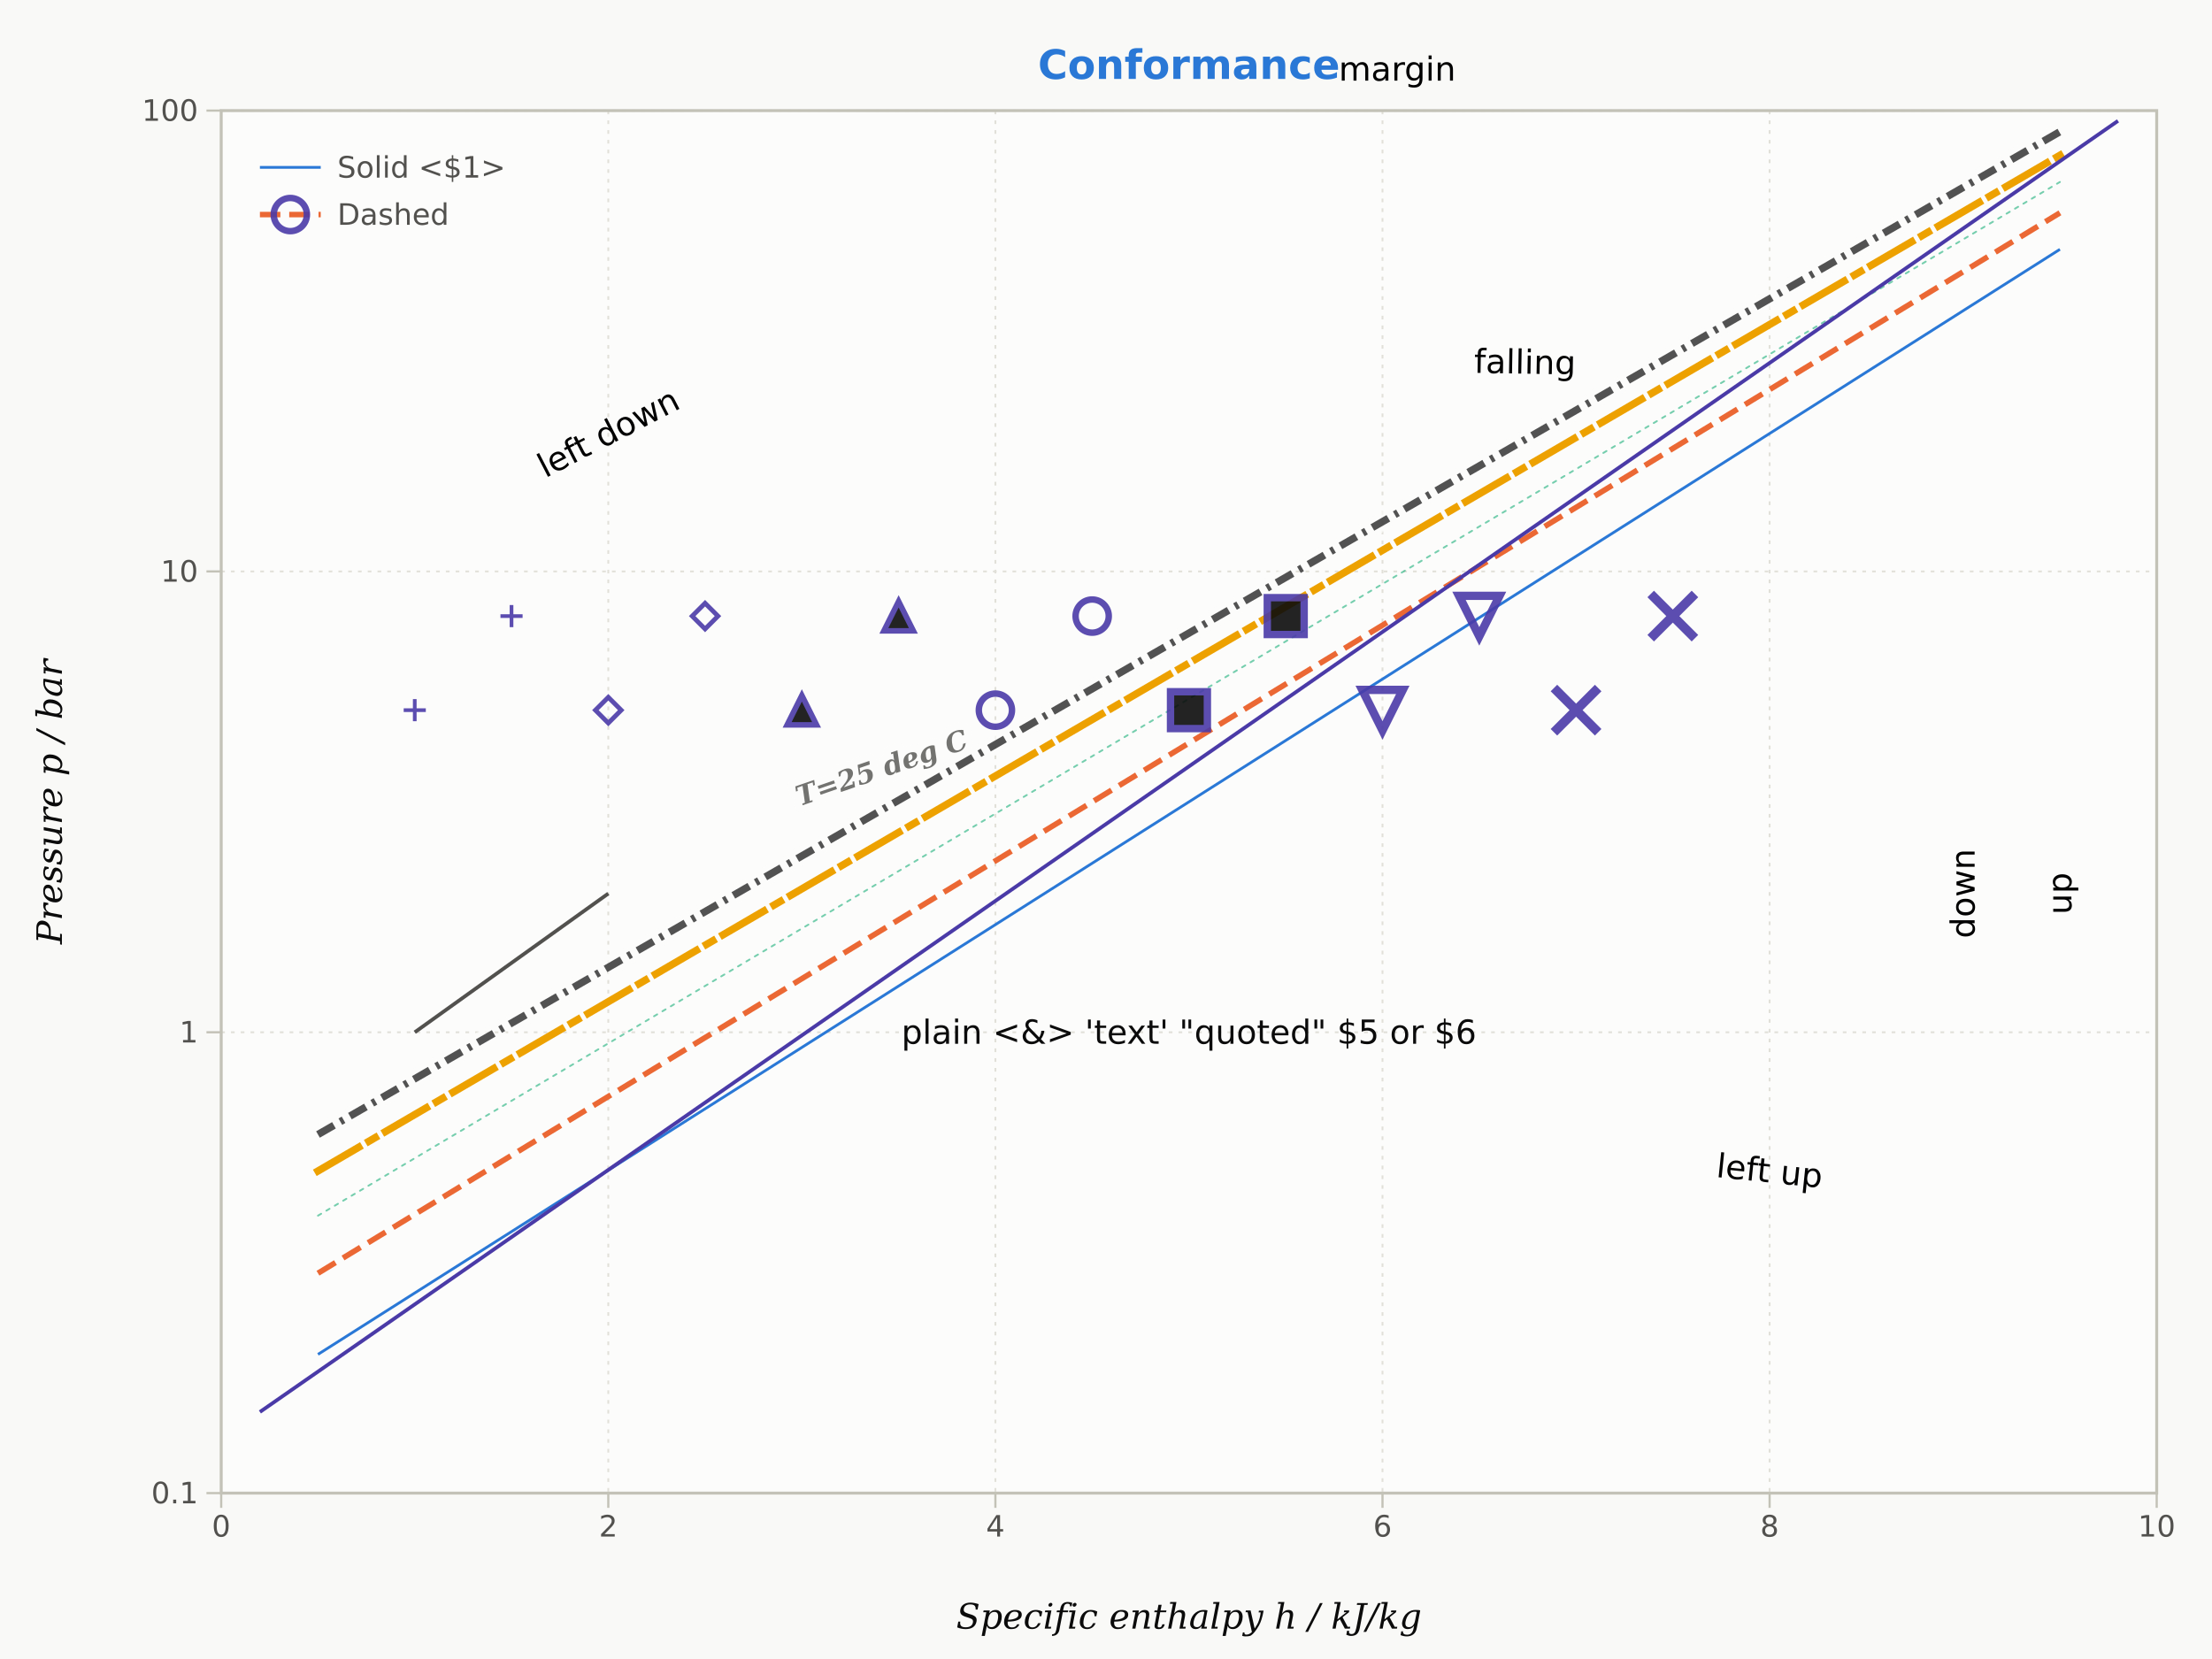
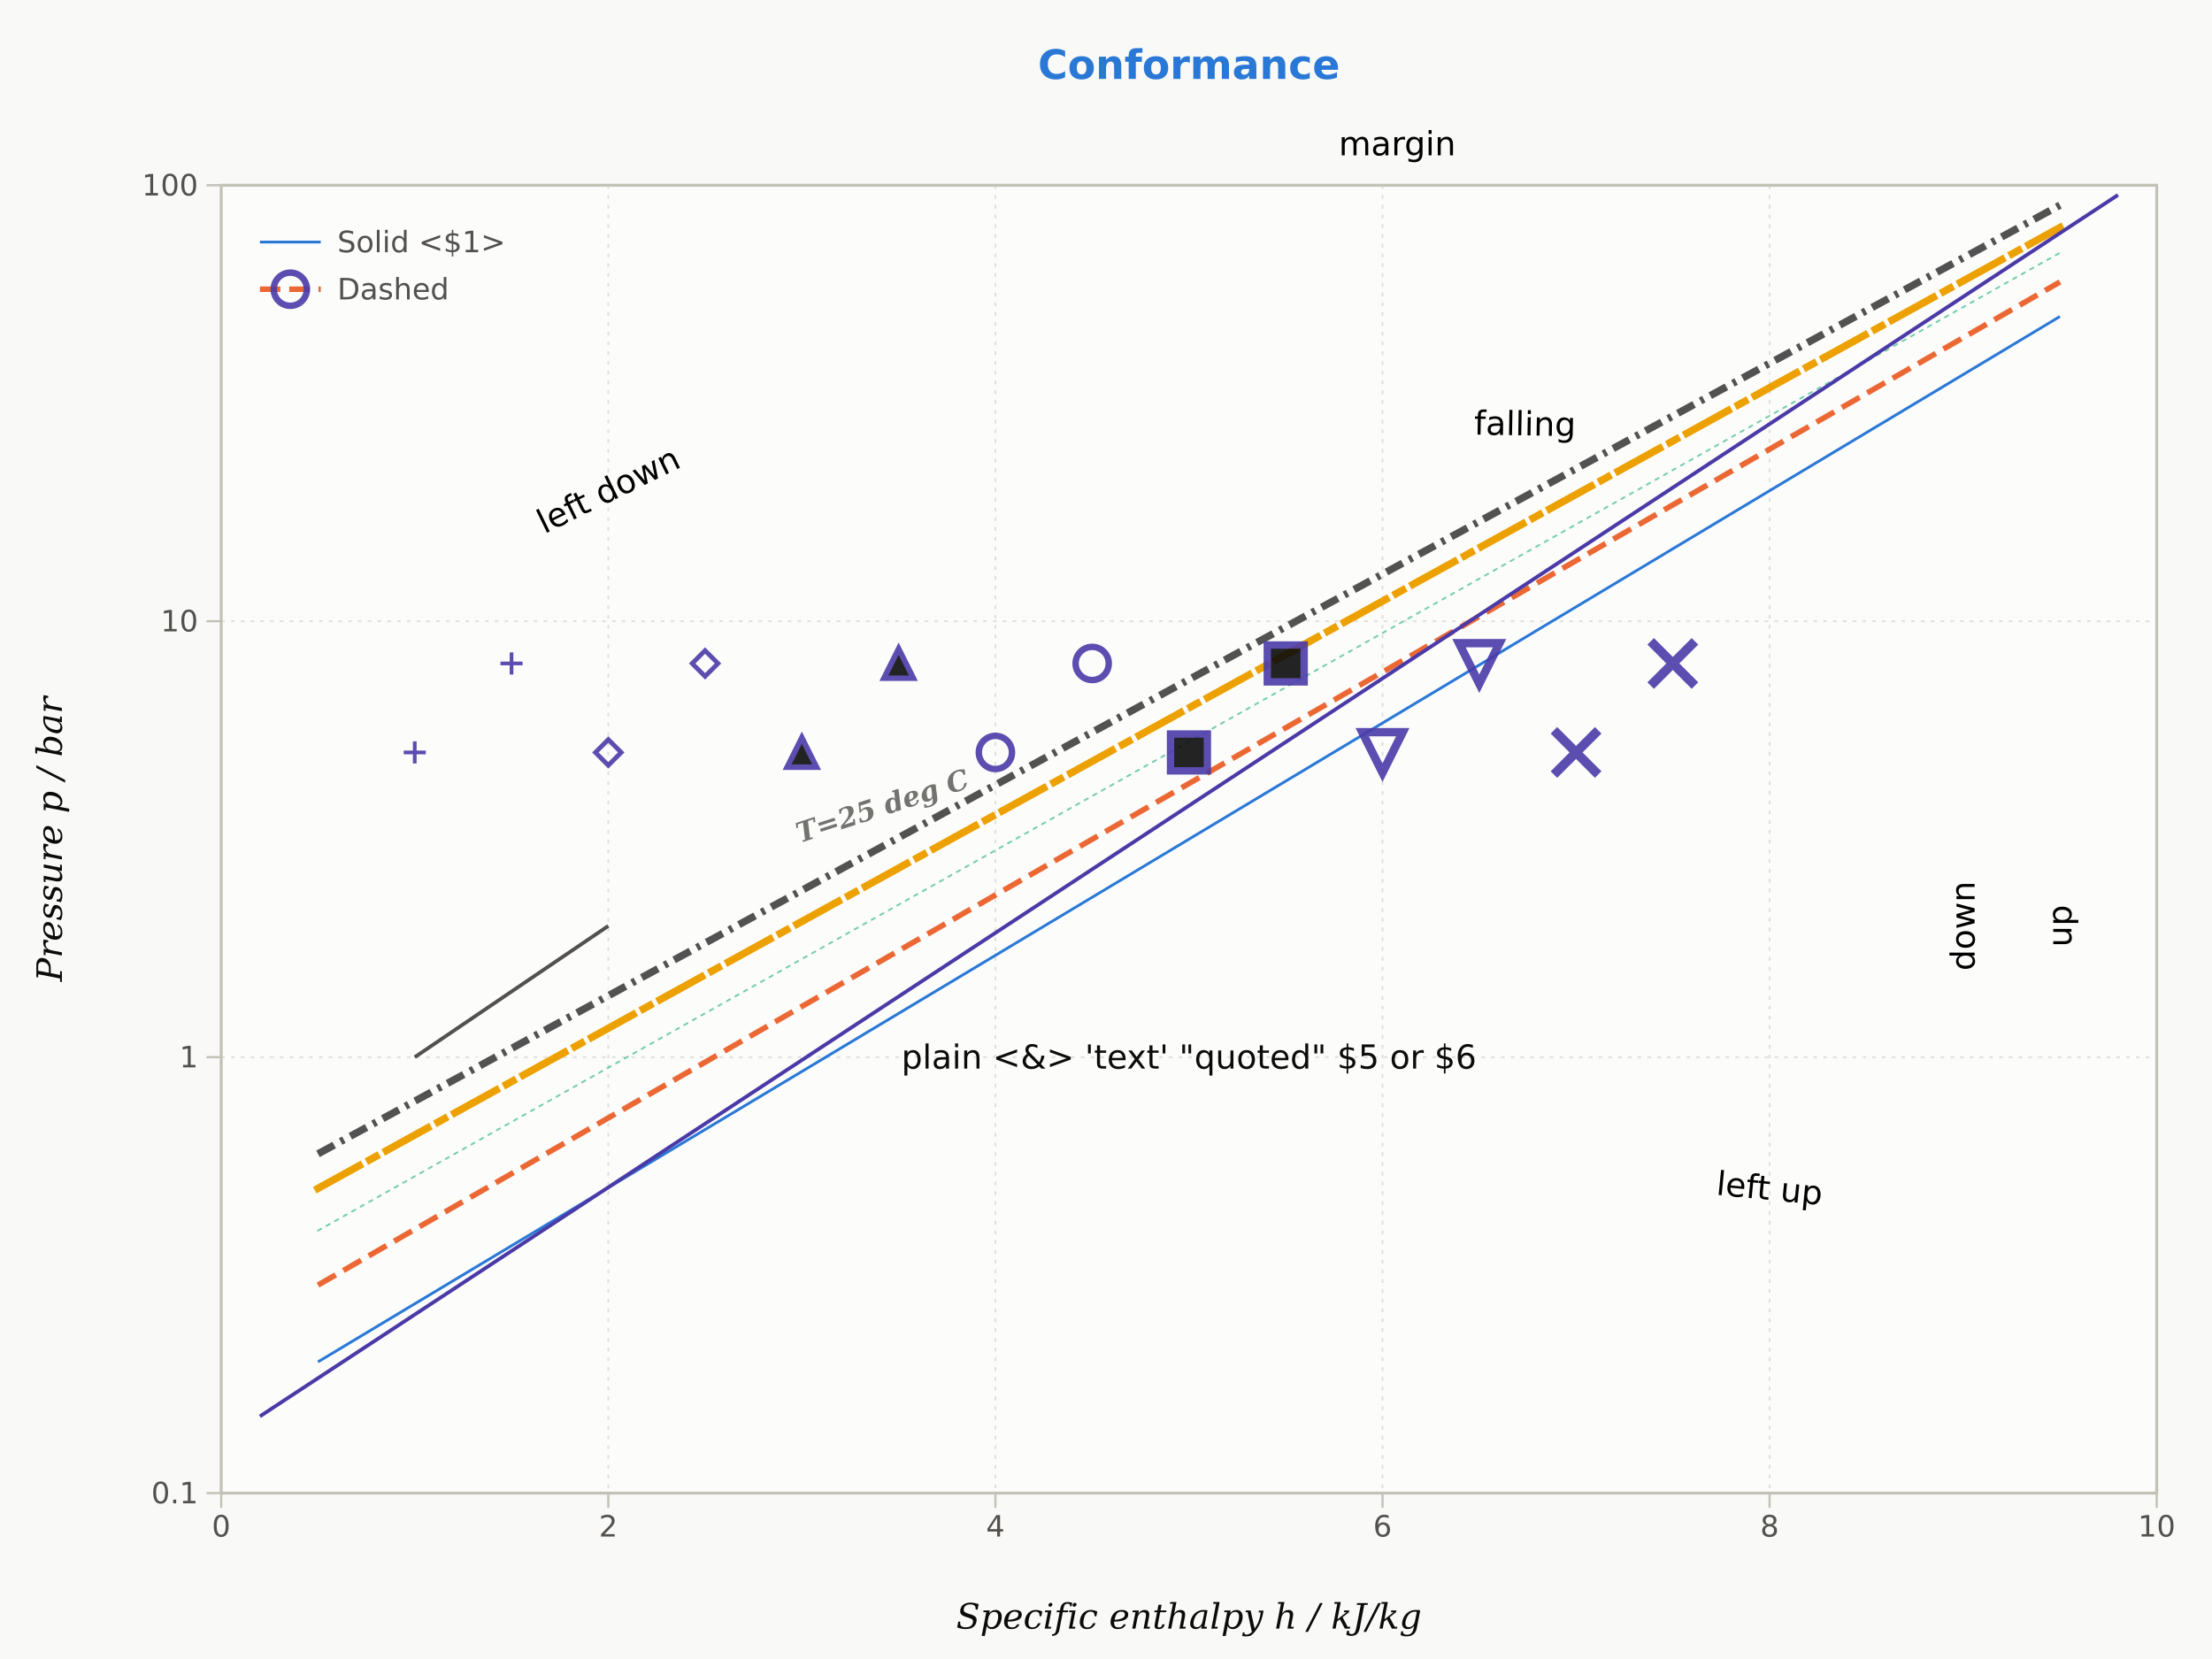
<svg xmlns="http://www.w3.org/2000/svg" width="800" height="600" viewBox="0 0 800 600" data-x-log="0" data-y-log="1" data-x-limits="0.0 10.0" data-y-limits="0.1 100.0">
  <rect class="cp-figure" width="100%" height="100%" fill="#f9f9f7" />
  <defs>
    <clipPath id="coolplot-plot-area">
-       <rect x="80" y="40" width="700" height="500" />
+       <rect x="80" y="67" width="700" height="473" />
    </clipPath>
  </defs>
-   <rect class="cp-background" x="80" y="40" width="700" height="500" fill="#fcfcfb" />
-   <line class="cp-grid-major" x1="80" y1="40" x2="80" y2="540" fill="none" stroke="#e1e0d9" stroke-width="0.667" stroke-opacity="1" stroke-linecap="butt" stroke-linejoin="round" stroke-dasharray="1.333,2.2" />
-   <line class="cp-grid-major" x1="220" y1="40" x2="220" y2="540" fill="none" stroke="#e1e0d9" stroke-width="0.667" stroke-opacity="1" stroke-linecap="butt" stroke-linejoin="round" stroke-dasharray="1.333,2.2" />
-   <line class="cp-grid-major" x1="360" y1="40" x2="360" y2="540" fill="none" stroke="#e1e0d9" stroke-width="0.667" stroke-opacity="1" stroke-linecap="butt" stroke-linejoin="round" stroke-dasharray="1.333,2.2" />
-   <line class="cp-grid-major" x1="500" y1="40" x2="500" y2="540" fill="none" stroke="#e1e0d9" stroke-width="0.667" stroke-opacity="1" stroke-linecap="butt" stroke-linejoin="round" stroke-dasharray="1.333,2.2" />
-   <line class="cp-grid-major" x1="640" y1="40" x2="640" y2="540" fill="none" stroke="#e1e0d9" stroke-width="0.667" stroke-opacity="1" stroke-linecap="butt" stroke-linejoin="round" stroke-dasharray="1.333,2.2" />
-   <line class="cp-grid-major" x1="780" y1="40" x2="780" y2="540" fill="none" stroke="#e1e0d9" stroke-width="0.667" stroke-opacity="1" stroke-linecap="butt" stroke-linejoin="round" stroke-dasharray="1.333,2.2" />
+   <rect class="cp-background" x="80" y="67" width="700" height="473" fill="#fcfcfb" />
+   <line class="cp-grid-major" x1="80" y1="67" x2="80" y2="540" fill="none" stroke="#e1e0d9" stroke-width="0.667" stroke-opacity="1" stroke-linecap="butt" stroke-linejoin="round" stroke-dasharray="1.333,2.2" />
+   <line class="cp-grid-major" x1="220" y1="67" x2="220" y2="540" fill="none" stroke="#e1e0d9" stroke-width="0.667" stroke-opacity="1" stroke-linecap="butt" stroke-linejoin="round" stroke-dasharray="1.333,2.2" />
+   <line class="cp-grid-major" x1="360" y1="67" x2="360" y2="540" fill="none" stroke="#e1e0d9" stroke-width="0.667" stroke-opacity="1" stroke-linecap="butt" stroke-linejoin="round" stroke-dasharray="1.333,2.2" />
+   <line class="cp-grid-major" x1="500" y1="67" x2="500" y2="540" fill="none" stroke="#e1e0d9" stroke-width="0.667" stroke-opacity="1" stroke-linecap="butt" stroke-linejoin="round" stroke-dasharray="1.333,2.2" />
+   <line class="cp-grid-major" x1="640" y1="67" x2="640" y2="540" fill="none" stroke="#e1e0d9" stroke-width="0.667" stroke-opacity="1" stroke-linecap="butt" stroke-linejoin="round" stroke-dasharray="1.333,2.2" />
+   <line class="cp-grid-major" x1="780" y1="67" x2="780" y2="540" fill="none" stroke="#e1e0d9" stroke-width="0.667" stroke-opacity="1" stroke-linecap="butt" stroke-linejoin="round" stroke-dasharray="1.333,2.2" />
  <line class="cp-grid-major" x1="80" y1="540" x2="780" y2="540" fill="none" stroke="#e1e0d9" stroke-width="0.667" stroke-opacity="1" stroke-linecap="butt" stroke-linejoin="round" stroke-dasharray="1.333,2.2" />
-   <line class="cp-grid-major" x1="80" y1="373.333" x2="780" y2="373.333" fill="none" stroke="#e1e0d9" stroke-width="0.667" stroke-opacity="1" stroke-linecap="butt" stroke-linejoin="round" stroke-dasharray="1.333,2.2" />
-   <line class="cp-grid-major" x1="80" y1="206.667" x2="780" y2="206.667" fill="none" stroke="#e1e0d9" stroke-width="0.667" stroke-opacity="1" stroke-linecap="butt" stroke-linejoin="round" stroke-dasharray="1.333,2.2" />
-   <line class="cp-grid-major" x1="80" y1="40" x2="780" y2="40" fill="none" stroke="#e1e0d9" stroke-width="0.667" stroke-opacity="1" stroke-linecap="butt" stroke-linejoin="round" stroke-dasharray="1.333,2.2" />
+   <line class="cp-grid-major" x1="80" y1="382.333" x2="780" y2="382.333" fill="none" stroke="#e1e0d9" stroke-width="0.667" stroke-opacity="1" stroke-linecap="butt" stroke-linejoin="round" stroke-dasharray="1.333,2.2" />
+   <line class="cp-grid-major" x1="80" y1="224.667" x2="780" y2="224.667" fill="none" stroke="#e1e0d9" stroke-width="0.667" stroke-opacity="1" stroke-linecap="butt" stroke-linejoin="round" stroke-dasharray="1.333,2.2" />
+   <line class="cp-grid-major" x1="80" y1="67" x2="780" y2="67" fill="none" stroke="#e1e0d9" stroke-width="0.667" stroke-opacity="1" stroke-linecap="butt" stroke-linejoin="round" stroke-dasharray="1.333,2.2" />
  <g class="cp-items">
    <g data-item="line/solid" class="cp-item cp-role-isoline cp-group-lines" clip-path="url(#coolplot-plot-area)">
-       <path class="cp-stroke" d="M115,489.828L148.158,468.794L181.316,447.759L214.474,426.725L247.632,405.69L280.789,384.656L313.947,363.621L347.105,342.586L380.263,321.552L413.421,300.517L446.579,279.483L479.737,258.448L512.895,237.414L546.053,216.379L579.211,195.344L612.368,174.31L645.526,153.275L678.684,132.241L711.842,111.206L745,90.172" fill="none" stroke="#2a78d6" stroke-width="1" stroke-opacity="1" stroke-linecap="butt" stroke-linejoin="round" />
+       <path class="cp-stroke" d="M115,492.538L148.158,472.639L181.316,452.74L214.474,432.842L247.632,412.943L280.789,393.044L313.947,373.145L347.105,353.247L380.263,333.348L413.421,313.449L446.579,293.551L479.737,273.652L512.895,253.753L546.053,233.855L579.211,213.956L612.368,194.057L645.526,174.158L678.684,154.26L711.842,134.361L745,114.462" fill="none" stroke="#2a78d6" stroke-width="1" stroke-opacity="1" stroke-linecap="butt" stroke-linejoin="round" />
    </g>
    <g data-item="line/dashed" class="cp-item cp-role-isoline cp-group-lines" clip-path="url(#coolplot-plot-area)">
-       <path class="cp-stroke" d="M115,460.48L148.158,440.295L181.316,420.111L214.474,399.926L247.632,379.742L280.789,359.557L313.947,339.373L347.105,319.188L380.263,299.004L413.421,278.82L446.579,258.635L479.737,238.451L512.895,218.266L546.053,198.082L579.211,177.897L612.368,157.713L645.526,137.528L678.684,117.344L711.842,97.159L745,76.975" fill="none" stroke="#eb6834" stroke-width="2" stroke-opacity="1" stroke-linecap="butt" stroke-linejoin="round" stroke-dasharray="7.4,3.2" />
+       <path class="cp-stroke" d="M115,464.774L148.158,445.679L181.316,426.585L214.474,407.49L247.632,388.396L280.789,369.301L313.947,350.207L347.105,331.112L380.263,312.018L413.421,292.923L446.579,273.829L479.737,254.734L512.895,235.64L546.053,216.545L579.211,197.451L612.368,178.356L645.526,159.262L678.684,140.167L711.842,121.073L745,101.978" fill="none" stroke="#eb6834" stroke-width="2" stroke-opacity="1" stroke-linecap="butt" stroke-linejoin="round" stroke-dasharray="7.4,3.2" />
    </g>
    <g data-item="line/dotted" class="cp-item cp-role-isoline cp-group-lines" clip-path="url(#coolplot-plot-area)">
-       <path class="cp-stroke" d="M115,439.657L148.158,419.981L181.316,400.305L214.474,380.629L247.632,360.954L280.789,341.278L313.947,321.602L347.105,301.926L380.263,282.25L413.421,262.575L446.579,242.899L479.737,223.223L512.895,203.547L546.053,183.872L579.211,164.196L612.368,144.52L645.526,124.844L678.684,105.169L711.842,85.493L745,65.817" fill="none" stroke="#1baf7a" stroke-width="0.667" stroke-opacity="0.6" stroke-linecap="round" stroke-linejoin="round" stroke-dasharray="1.333,2.2" />
+       <path class="cp-stroke" d="M115,445.075L148.158,426.462L181.316,407.849L214.474,389.235L247.632,370.622L280.789,352.009L313.947,333.396L347.105,314.782L380.263,296.169L413.421,277.556L446.579,258.942L479.737,240.329L512.895,221.716L546.053,203.103L579.211,184.489L612.368,165.876L645.526,147.263L678.684,128.649L711.842,110.036L745,91.423" fill="none" stroke="#1baf7a" stroke-width="0.667" stroke-opacity="0.6" stroke-linecap="round" stroke-linejoin="round" stroke-dasharray="1.333,2.2" />
    </g>
    <g data-item="line/dashdot" class="cp-item cp-role-isoline cp-group-lines" clip-path="url(#coolplot-plot-area)">
-       <path class="cp-stroke" d="M115,423.505L148.158,404.171L181.316,384.836L214.474,365.502L247.632,346.167L280.789,326.833L313.947,307.499L347.105,288.164L380.263,268.83L413.421,249.496L446.579,230.161L479.737,210.827L512.895,191.492L546.053,172.158L579.211,152.824L612.368,133.489L645.526,114.155L678.684,94.82L711.842,75.486L745,56.152" fill="none" stroke="#eda100" stroke-width="2.667" stroke-opacity="1" stroke-linecap="square" stroke-linejoin="bevel" stroke-dasharray="17.067,4.267,2.667,4.267" />
+       <path class="cp-stroke" d="M115,429.796L148.158,411.505L181.316,393.215L214.474,374.925L247.632,356.634L280.789,338.344L313.947,320.054L347.105,301.763L380.263,283.473L413.421,265.183L446.579,246.892L479.737,228.602L512.895,210.312L546.053,192.021L579.211,173.731L612.368,155.441L645.526,137.15L678.684,118.86L711.842,100.57L745,82.279" fill="none" stroke="#eda100" stroke-width="2.667" stroke-opacity="1" stroke-linecap="square" stroke-linejoin="bevel" stroke-dasharray="17.067,4.267,2.667,4.267" />
    </g>
    <g data-item="line/custom" class="cp-item cp-role-process cp-group-lines" clip-path="url(#coolplot-plot-area)">
-       <path class="cp-casing" d="M115,410.308L148.158,391.22L181.316,372.131L214.474,353.043L247.632,333.954L280.789,314.866L313.947,295.777L347.105,276.688L380.263,257.6L413.421,238.511L446.579,219.423L479.737,200.334L512.895,181.246L546.053,162.157L579.211,143.069L612.368,123.98L645.526,104.892L678.684,85.803L711.842,66.715L745,47.626" fill="none" stroke="#fcfcfb" stroke-width="6.667" stroke-opacity="0.7" stroke-linecap="butt" stroke-linejoin="round" stroke-dasharray="6.667,2.667,1.333,2.667" />
-       <path class="cp-stroke" d="M115,410.308L148.158,391.22L181.316,372.131L214.474,353.043L247.632,333.954L280.789,314.866L313.947,295.777L347.105,276.688L380.263,257.6L413.421,238.511L446.579,219.423L479.737,200.334L512.895,181.246L546.053,162.157L579.211,143.069L612.368,123.98L645.526,104.892L678.684,85.803L711.842,66.715L745,47.626" fill="none" stroke="#0b0b0b" stroke-width="2.667" stroke-opacity="0.7" stroke-linecap="butt" stroke-linejoin="round" stroke-dasharray="6.667,2.667,1.333,2.667" />
+       <path class="cp-casing" d="M115,417.311L148.158,399.254L181.316,381.196L214.474,363.138L247.632,345.081L280.789,327.023L313.947,308.965L347.105,290.907L380.263,272.85L413.421,254.792L446.579,236.734L479.737,218.676L512.895,200.619L546.053,182.561L579.211,164.503L612.368,146.445L645.526,128.388L678.684,110.33L711.842,92.272L745,74.214" fill="none" stroke="#fcfcfb" stroke-width="6.667" stroke-opacity="0.7" stroke-linecap="butt" stroke-linejoin="round" stroke-dasharray="6.667,2.667,1.333,2.667" />
+       <path class="cp-stroke" d="M115,417.311L148.158,399.254L181.316,381.196L214.474,363.138L247.632,345.081L280.789,327.023L313.947,308.965L347.105,290.907L380.263,272.85L413.421,254.792L446.579,236.734L479.737,218.676L512.895,200.619L546.053,182.561L579.211,164.503L612.368,146.445L645.526,128.388L678.684,110.33L711.842,92.272L745,74.214" fill="none" stroke="#0b0b0b" stroke-width="2.667" stroke-opacity="0.7" stroke-linecap="butt" stroke-linejoin="round" stroke-dasharray="6.667,2.667,1.333,2.667" />
    </g>
    <g data-item="line/empty" class="cp-item" clip-path="url(#coolplot-plot-area)">
      <path class="cp-stroke" d="" fill="none" stroke="#000000" stroke-width="1.333" stroke-opacity="1" stroke-linecap="butt" stroke-linejoin="round" />
    </g>
    <g data-item="line/all-missing" class="cp-item" clip-path="url(#coolplot-plot-area)">
      <path class="cp-stroke" d="" fill="none" stroke="#000000" stroke-width="1.333" stroke-opacity="1" stroke-linecap="butt" stroke-linejoin="round" />
    </g>
    <g data-item="line/gaps" class="cp-item cp-role-saturation" clip-path="url(#coolplot-plot-area)">
-       <path class="cp-stroke" d="M150,373.333L220,323.162M360,272.99M570,243.641" fill="none" stroke="#52514e" stroke-width="1.333" stroke-opacity="1" stroke-linecap="butt" stroke-linejoin="round" />
+       <path class="cp-stroke" d="M150,382.333L220,334.871M360,287.409M570,259.645" fill="none" stroke="#52514e" stroke-width="1.333" stroke-opacity="1" stroke-linecap="butt" stroke-linejoin="round" />
    </g>
    <g data-item="markers/+" class="cp-item cp-role-state_points cp-group-markers" clip-path="url(#coolplot-plot-area)" fill="none" stroke="#4a3aa7" stroke-width="1.333" opacity="0.9" data-shape="+" data-size-pt="6">
-       <path d="M146,256.838L154,256.838M150,252.838L150,260.838" />
-       <path d="M181,222.818L189,222.818M185,218.818L185,226.818" />
+       <path d="M146,272.129L154,272.129M150,268.129L150,276.129" />
+       <path d="M181,239.946L189,239.946M185,235.946L185,243.946" />
    </g>
    <g data-item="markers/D" class="cp-item cp-role-state_points cp-group-markers" clip-path="url(#coolplot-plot-area)" fill="none" stroke="#4a3aa7" stroke-width="1.667" opacity="0.9" data-shape="D" data-size-pt="7">
-       <path d="M220,252.172L224.667,256.838L220,261.505L215.333,256.838Z" />
-       <path d="M255,218.152L259.667,222.818L255,227.485L250.333,222.818Z" />
+       <path d="M220,267.462L224.667,272.129L220,276.796L215.333,272.129Z" />
+       <path d="M255,235.279L259.667,239.946L255,244.613L250.333,239.946Z" />
    </g>
    <g data-item="markers/^" class="cp-item cp-role-state_points cp-group-markers" clip-path="url(#coolplot-plot-area)" fill="#0b0b0b" stroke="#4a3aa7" stroke-width="2" opacity="0.9" data-shape="^" data-size-pt="8">
-       <path d="M290,251.505L295.333,262.172L284.667,262.172Z" />
-       <path d="M325,217.485L330.333,228.152L319.667,228.152Z" />
+       <path d="M290,266.796L295.333,277.462L284.667,277.462Z" />
+       <path d="M325,234.613L330.333,245.279L319.667,245.279Z" />
    </g>
    <g data-item="markers/o" class="cp-item cp-role-state_points cp-group-markers" clip-path="url(#coolplot-plot-area)" fill="none" stroke="#4a3aa7" stroke-width="2.333" opacity="0.9" data-shape="o" data-size-pt="9">
-       <circle cx="360" cy="256.838" r="6" />
-       <circle cx="395" cy="222.818" r="6" />
+       <circle cx="360" cy="272.129" r="6" />
+       <circle cx="395" cy="239.946" r="6" />
    </g>
    <g data-item="markers/s" class="cp-item cp-role-state_points cp-group-markers" clip-path="url(#coolplot-plot-area)" fill="#0b0b0b" stroke="#4a3aa7" stroke-width="2.667" opacity="0.9" data-shape="s" data-size-pt="10">
-       <rect x="423.333" y="250.172" width="13.333" height="13.333" />
-       <rect x="458.333" y="216.152" width="13.333" height="13.333" />
+       <rect x="423.333" y="265.462" width="13.333" height="13.333" />
+       <rect x="458.333" y="233.279" width="13.333" height="13.333" />
    </g>
    <g data-item="markers/v" class="cp-item cp-role-state_points cp-group-markers" clip-path="url(#coolplot-plot-area)" fill="none" stroke="#4a3aa7" stroke-width="3" opacity="0.9" data-shape="v" data-size-pt="11">
-       <path d="M500,264.172L507.333,249.505L492.667,249.505Z" />
-       <path d="M535,230.152L542.333,215.485L527.667,215.485Z" />
+       <path d="M500,279.462L507.333,264.796L492.667,264.796Z" />
+       <path d="M535,247.279L542.333,232.613L527.667,232.613Z" />
    </g>
    <g data-item="markers/x" class="cp-item cp-role-state_points cp-group-markers" clip-path="url(#coolplot-plot-area)" fill="none" stroke="#4a3aa7" stroke-width="3.333" opacity="0.9" data-shape="x" data-size-pt="12">
-       <path d="M562,248.838L578,264.838M562,264.838L578,248.838" />
-       <path d="M597,214.818L613,230.818M597,230.818L613,214.818" />
+       <path d="M562,264.129L578,280.129M562,280.129L578,264.129" />
+       <path d="M597,231.946L613,247.946M597,247.946L613,231.946" />
    </g>
    <g data-item="text/plain" class="cp-item cp-role-annotation" clip-path="url(#coolplot-plot-area)">
-       <text x="430" y="373.333" text-anchor="middle" dominant-baseline="central" transform="rotate(0 430 373.333)" font-family="'DejaVu Sans', Helvetica, Arial, sans-serif" font-size="12" font-weight="normal" font-style="normal" fill="#0b0b0b" fill-opacity="1">plain &lt;&amp;&gt; 'text' "quoted" $5 or $6</text>
+       <text x="430" y="382.333" text-anchor="middle" dominant-baseline="central" transform="rotate(0 430 382.333)" font-family="'DejaVu Sans', Helvetica, Arial, sans-serif" font-size="12" font-weight="normal" font-style="normal" fill="#0b0b0b" fill-opacity="1">plain &lt;&amp;&gt; 'text' "quoted" $5 or $6</text>
    </g>
    <g data-item="text/styled" class="cp-item cp-role-isoline_label" clip-path="url(#coolplot-plot-area)">
-       <text x="290" y="293.813" text-anchor="start" dominant-baseline="text-after-edge" transform="rotate(-19.015 290 293.813)" font-family="'DejaVu Serif', serif" font-size="10" font-weight="bold" font-style="italic" fill="#52514e" fill-opacity="0.8" stroke="#fcfcfb" stroke-width="5.333" stroke-opacity="0.8" stroke-linejoin="round" paint-order="stroke">T=25 deg C</text>
+       <text x="290" y="307.107" text-anchor="start" dominant-baseline="text-after-edge" transform="rotate(-18.057 290 307.107)" font-family="'DejaVu Serif', serif" font-size="10" font-weight="bold" font-style="italic" fill="#52514e" fill-opacity="0.8" stroke="#fcfcfb" stroke-width="5.333" stroke-opacity="0.8" stroke-linejoin="round" paint-order="stroke">T=25 deg C</text>
    </g>
    <g data-item="text/down" class="cp-item cp-role-isoline_label" clip-path="url(#coolplot-plot-area)">
-       <text x="570" y="127.146" text-anchor="end" dominant-baseline="text-before-edge" transform="rotate(0.987 570 127.146)" font-family="'DejaVu Sans', Helvetica, Arial, sans-serif" font-size="12" font-weight="normal" font-style="normal" fill="#000000" fill-opacity="1">falling</text>
+       <text x="570" y="149.441" text-anchor="end" dominant-baseline="text-before-edge" transform="rotate(0.934 570 149.441)" font-family="'DejaVu Sans', Helvetica, Arial, sans-serif" font-size="12" font-weight="normal" font-style="normal" fill="#000000" fill-opacity="1">falling</text>
    </g>
    <g data-item="text/left-down" class="cp-item" clip-path="url(#coolplot-plot-area)">
-       <text x="220" y="156.495" text-anchor="middle" dominant-baseline="central" transform="rotate(-27.346 220 156.495)" font-family="'DejaVu Sans', Helvetica, Arial, sans-serif" font-size="12" font-weight="normal" font-style="normal" fill="#000000" fill-opacity="1">left down</text>
+       <text x="220" y="177.204" text-anchor="middle" dominant-baseline="central" transform="rotate(-26.069 220 177.204)" font-family="'DejaVu Sans', Helvetica, Arial, sans-serif" font-size="12" font-weight="normal" font-style="normal" fill="#000000" fill-opacity="1">left down</text>
    </g>
    <g data-item="text/left-up" class="cp-item" clip-path="url(#coolplot-plot-area)">
-       <text x="640" y="423.505" text-anchor="middle" dominant-baseline="central" transform="rotate(5.903 640 423.505)" font-family="'DejaVu Sans', Helvetica, Arial, sans-serif" font-size="12" font-weight="normal" font-style="normal" fill="#000000" fill-opacity="1">left up</text>
+       <text x="640" y="429.796" text-anchor="middle" dominant-baseline="central" transform="rotate(5.586 640 429.796)" font-family="'DejaVu Sans', Helvetica, Arial, sans-serif" font-size="12" font-weight="normal" font-style="normal" fill="#000000" fill-opacity="1">left up</text>
    </g>
    <g data-item="text/margin" class="cp-item cp-role-isoline_label">
-       <text x="505.333" y="32" text-anchor="middle" dominant-baseline="text-after-edge" transform="rotate(0 505.333 32)" font-family="'DejaVu Sans', Helvetica, Arial, sans-serif" font-size="12" font-weight="normal" font-style="normal" fill="#000000" fill-opacity="1">margin</text>
+       <text x="505.333" y="59" text-anchor="middle" dominant-baseline="text-after-edge" transform="rotate(0 505.333 59)" font-family="'DejaVu Sans', Helvetica, Arial, sans-serif" font-size="12" font-weight="normal" font-style="normal" fill="#000000" fill-opacity="1">margin</text>
    </g>
    <g data-item="text/vertical-down" class="cp-item" clip-path="url(#coolplot-plot-area)">
-       <text x="710" y="323.162" text-anchor="middle" dominant-baseline="central" transform="rotate(-90 710 323.162)" font-family="'DejaVu Sans', Helvetica, Arial, sans-serif" font-size="12" font-weight="normal" font-style="normal" fill="#000000" fill-opacity="1">down</text>
+       <text x="710" y="334.871" text-anchor="middle" dominant-baseline="central" transform="rotate(-90 710 334.871)" font-family="'DejaVu Sans', Helvetica, Arial, sans-serif" font-size="12" font-weight="normal" font-style="normal" fill="#000000" fill-opacity="1">down</text>
    </g>
    <g data-item="text/vertical-up" class="cp-item" clip-path="url(#coolplot-plot-area)">
-       <text x="745" y="323.162" text-anchor="middle" dominant-baseline="central" transform="rotate(-90 745 323.162)" font-family="'DejaVu Sans', Helvetica, Arial, sans-serif" font-size="12" font-weight="normal" font-style="normal" fill="#000000" fill-opacity="1">up</text>
+       <text x="745" y="334.871" text-anchor="middle" dominant-baseline="central" transform="rotate(-90 745 334.871)" font-family="'DejaVu Sans', Helvetica, Arial, sans-serif" font-size="12" font-weight="normal" font-style="normal" fill="#000000" fill-opacity="1">up</text>
    </g>
    <g data-item="line/on-top" class="cp-item cp-role-process" clip-path="url(#coolplot-plot-area)">
-       <path class="cp-stroke" d="M94,510.651L766,43.713" fill="none" stroke="#4a3aa7" stroke-width="1.333" stroke-opacity="1" stroke-linecap="butt" stroke-linejoin="round" />
+       <path class="cp-stroke" d="M94,512.236L766,70.512" fill="none" stroke="#4a3aa7" stroke-width="1.333" stroke-opacity="1" stroke-linecap="butt" stroke-linejoin="round" />
    </g>
  </g>
-   <rect class="cp-frame" x="80" y="40" width="700" height="500" fill="none" stroke="#c3c2b7" stroke-width="1.067" />
+   <rect class="cp-frame" x="80" y="67" width="700" height="473" fill="none" stroke="#c3c2b7" stroke-width="1.067" />
  <line class="cp-tick cp-tick-x" x1="80" y1="540" x2="80" y2="545.333" stroke="#c3c2b7" stroke-width="0.8" />
  <text class="cp-tick-label cp-tick-label-x" x="80" y="548.333" text-anchor="middle" dominant-baseline="text-before-edge" data-value="0.0" font-family="'DejaVu Sans', Helvetica, Arial, sans-serif" font-size="10.667" font-weight="normal" font-style="normal" fill="#52514e" fill-opacity="1">0</text>
  <line class="cp-tick cp-tick-x" x1="220" y1="540" x2="220" y2="545.333" stroke="#c3c2b7" stroke-width="0.8" />
  <text class="cp-tick-label cp-tick-label-x" x="220" y="548.333" text-anchor="middle" dominant-baseline="text-before-edge" data-value="2.0" font-family="'DejaVu Sans', Helvetica, Arial, sans-serif" font-size="10.667" font-weight="normal" font-style="normal" fill="#52514e" fill-opacity="1">2</text>
  <line class="cp-tick cp-tick-x" x1="360" y1="540" x2="360" y2="545.333" stroke="#c3c2b7" stroke-width="0.8" />
  <text class="cp-tick-label cp-tick-label-x" x="360" y="548.333" text-anchor="middle" dominant-baseline="text-before-edge" data-value="4.0" font-family="'DejaVu Sans', Helvetica, Arial, sans-serif" font-size="10.667" font-weight="normal" font-style="normal" fill="#52514e" fill-opacity="1">4</text>
  <line class="cp-tick cp-tick-x" x1="500" y1="540" x2="500" y2="545.333" stroke="#c3c2b7" stroke-width="0.8" />
  <text class="cp-tick-label cp-tick-label-x" x="500" y="548.333" text-anchor="middle" dominant-baseline="text-before-edge" data-value="6.0" font-family="'DejaVu Sans', Helvetica, Arial, sans-serif" font-size="10.667" font-weight="normal" font-style="normal" fill="#52514e" fill-opacity="1">6</text>
  <line class="cp-tick cp-tick-x" x1="640" y1="540" x2="640" y2="545.333" stroke="#c3c2b7" stroke-width="0.8" />
  <text class="cp-tick-label cp-tick-label-x" x="640" y="548.333" text-anchor="middle" dominant-baseline="text-before-edge" data-value="8.0" font-family="'DejaVu Sans', Helvetica, Arial, sans-serif" font-size="10.667" font-weight="normal" font-style="normal" fill="#52514e" fill-opacity="1">8</text>
  <line class="cp-tick cp-tick-x" x1="780" y1="540" x2="780" y2="545.333" stroke="#c3c2b7" stroke-width="0.8" />
  <text class="cp-tick-label cp-tick-label-x" x="780" y="548.333" text-anchor="middle" dominant-baseline="text-before-edge" data-value="10.0" font-family="'DejaVu Sans', Helvetica, Arial, sans-serif" font-size="10.667" font-weight="normal" font-style="normal" fill="#52514e" fill-opacity="1">10</text>
  <line class="cp-tick cp-tick-y" x1="80" y1="540" x2="74.667" y2="540" stroke="#c3c2b7" stroke-width="0.8" />
  <text class="cp-tick-label cp-tick-label-y" x="71.667" y="540" text-anchor="end" dominant-baseline="central" data-value="0.1" font-family="'DejaVu Sans', Helvetica, Arial, sans-serif" font-size="10.667" font-weight="normal" font-style="normal" fill="#52514e" fill-opacity="1">0.1</text>
-   <line class="cp-tick cp-tick-y" x1="80" y1="373.333" x2="74.667" y2="373.333" stroke="#c3c2b7" stroke-width="0.8" />
-   <text class="cp-tick-label cp-tick-label-y" x="71.667" y="373.333" text-anchor="end" dominant-baseline="central" data-value="1.0" font-family="'DejaVu Sans', Helvetica, Arial, sans-serif" font-size="10.667" font-weight="normal" font-style="normal" fill="#52514e" fill-opacity="1">1</text>
-   <line class="cp-tick cp-tick-y" x1="80" y1="206.667" x2="74.667" y2="206.667" stroke="#c3c2b7" stroke-width="0.8" />
-   <text class="cp-tick-label cp-tick-label-y" x="71.667" y="206.667" text-anchor="end" dominant-baseline="central" data-value="10.0" font-family="'DejaVu Sans', Helvetica, Arial, sans-serif" font-size="10.667" font-weight="normal" font-style="normal" fill="#52514e" fill-opacity="1">10</text>
-   <line class="cp-tick cp-tick-y" x1="80" y1="40" x2="74.667" y2="40" stroke="#c3c2b7" stroke-width="0.8" />
-   <text class="cp-tick-label cp-tick-label-y" x="71.667" y="40" text-anchor="end" dominant-baseline="central" data-value="100.0" font-family="'DejaVu Sans', Helvetica, Arial, sans-serif" font-size="10.667" font-weight="normal" font-style="normal" fill="#52514e" fill-opacity="1">100</text>
+   <line class="cp-tick cp-tick-y" x1="80" y1="382.333" x2="74.667" y2="382.333" stroke="#c3c2b7" stroke-width="0.8" />
+   <text class="cp-tick-label cp-tick-label-y" x="71.667" y="382.333" text-anchor="end" dominant-baseline="central" data-value="1.0" font-family="'DejaVu Sans', Helvetica, Arial, sans-serif" font-size="10.667" font-weight="normal" font-style="normal" fill="#52514e" fill-opacity="1">1</text>
+   <line class="cp-tick cp-tick-y" x1="80" y1="224.667" x2="74.667" y2="224.667" stroke="#c3c2b7" stroke-width="0.8" />
+   <text class="cp-tick-label cp-tick-label-y" x="71.667" y="224.667" text-anchor="end" dominant-baseline="central" data-value="10.0" font-family="'DejaVu Sans', Helvetica, Arial, sans-serif" font-size="10.667" font-weight="normal" font-style="normal" fill="#52514e" fill-opacity="1">10</text>
+   <line class="cp-tick cp-tick-y" x1="80" y1="67" x2="74.667" y2="67" stroke="#c3c2b7" stroke-width="0.8" />
+   <text class="cp-tick-label cp-tick-label-y" x="71.667" y="67" text-anchor="end" dominant-baseline="central" data-value="100.0" font-family="'DejaVu Sans', Helvetica, Arial, sans-serif" font-size="10.667" font-weight="normal" font-style="normal" fill="#52514e" fill-opacity="1">100</text>
  <text class="cp-x-label" x="430" y="592" text-anchor="middle" dominant-baseline="text-after-edge" font-family="'DejaVu Serif', serif" font-size="12.667" font-weight="normal" font-style="italic" fill="#0b0b0b" fill-opacity="1">Specific enthalpy h / kJ/kg</text>
-   <text class="cp-y-label" x="18" y="290" text-anchor="middle" dominant-baseline="central" transform="rotate(-90 18 290)" font-family="'DejaVu Serif', serif" font-size="12.667" font-weight="normal" font-style="italic" fill="#0b0b0b" fill-opacity="1">Pressure p / bar</text>
+   <text class="cp-y-label" x="18" y="303.5" text-anchor="middle" dominant-baseline="central" transform="rotate(-90 18 303.5)" font-family="'DejaVu Serif', serif" font-size="12.667" font-weight="normal" font-style="italic" fill="#0b0b0b" fill-opacity="1">Pressure p / bar</text>
  <text class="cp-title" x="430" y="32" text-anchor="middle" dominant-baseline="text-after-edge" font-family="'DejaVu Sans', Helvetica, Arial, sans-serif" font-size="14.667" font-weight="bold" font-style="normal" fill="#2a78d6" fill-opacity="1">Conformance</text>
  <g class="cp-legend">
-     <rect class="cp-legend-box" x="88" y="48" width="108" height="42.133" fill="#fcfcfb" stroke="none" />
+     <rect class="cp-legend-box" x="88" y="75" width="108" height="42.133" fill="#fcfcfb" stroke="none" />
    <g class="cp-legend-entry">
-       <line x1="94" y1="60.533" x2="116" y2="60.533" fill="none" stroke="#2a78d6" stroke-width="1" stroke-opacity="1" stroke-linecap="butt" stroke-linejoin="round" />
-       <text class="cp-legend-text" x="122" y="60.533" dominant-baseline="central" font-family="'DejaVu Sans', Helvetica, Arial, sans-serif" font-size="10.667" font-weight="normal" font-style="normal" fill="#52514e" fill-opacity="1">Solid &lt;$1&gt;</text>
+       <line x1="94" y1="87.533" x2="116" y2="87.533" fill="none" stroke="#2a78d6" stroke-width="1" stroke-opacity="1" stroke-linecap="butt" stroke-linejoin="round" />
+       <text class="cp-legend-text" x="122" y="87.533" dominant-baseline="central" font-family="'DejaVu Sans', Helvetica, Arial, sans-serif" font-size="10.667" font-weight="normal" font-style="normal" fill="#52514e" fill-opacity="1">Solid &lt;$1&gt;</text>
    </g>
    <g class="cp-legend-entry">
-       <line x1="94" y1="77.6" x2="116" y2="77.6" fill="none" stroke="#eb6834" stroke-width="2" stroke-opacity="1" stroke-linecap="butt" stroke-linejoin="round" stroke-dasharray="7.4,3.2" />
+       <line x1="94" y1="104.6" x2="116" y2="104.6" fill="none" stroke="#eb6834" stroke-width="2" stroke-opacity="1" stroke-linecap="butt" stroke-linejoin="round" stroke-dasharray="7.4,3.2" />
      <g class="cp-legend-marker" fill="none" stroke="#4a3aa7" stroke-width="2.333" opacity="0.9">
-         <circle cx="105" cy="77.6" r="6" />
+         <circle cx="105" cy="104.6" r="6" />
      </g>
-       <text class="cp-legend-text" x="122" y="77.6" dominant-baseline="central" font-family="'DejaVu Sans', Helvetica, Arial, sans-serif" font-size="10.667" font-weight="normal" font-style="normal" fill="#52514e" fill-opacity="1">Dashed</text>
+       <text class="cp-legend-text" x="122" y="104.6" dominant-baseline="central" font-family="'DejaVu Sans', Helvetica, Arial, sans-serif" font-size="10.667" font-weight="normal" font-style="normal" fill="#52514e" fill-opacity="1">Dashed</text>
    </g>
  </g>
</svg>
